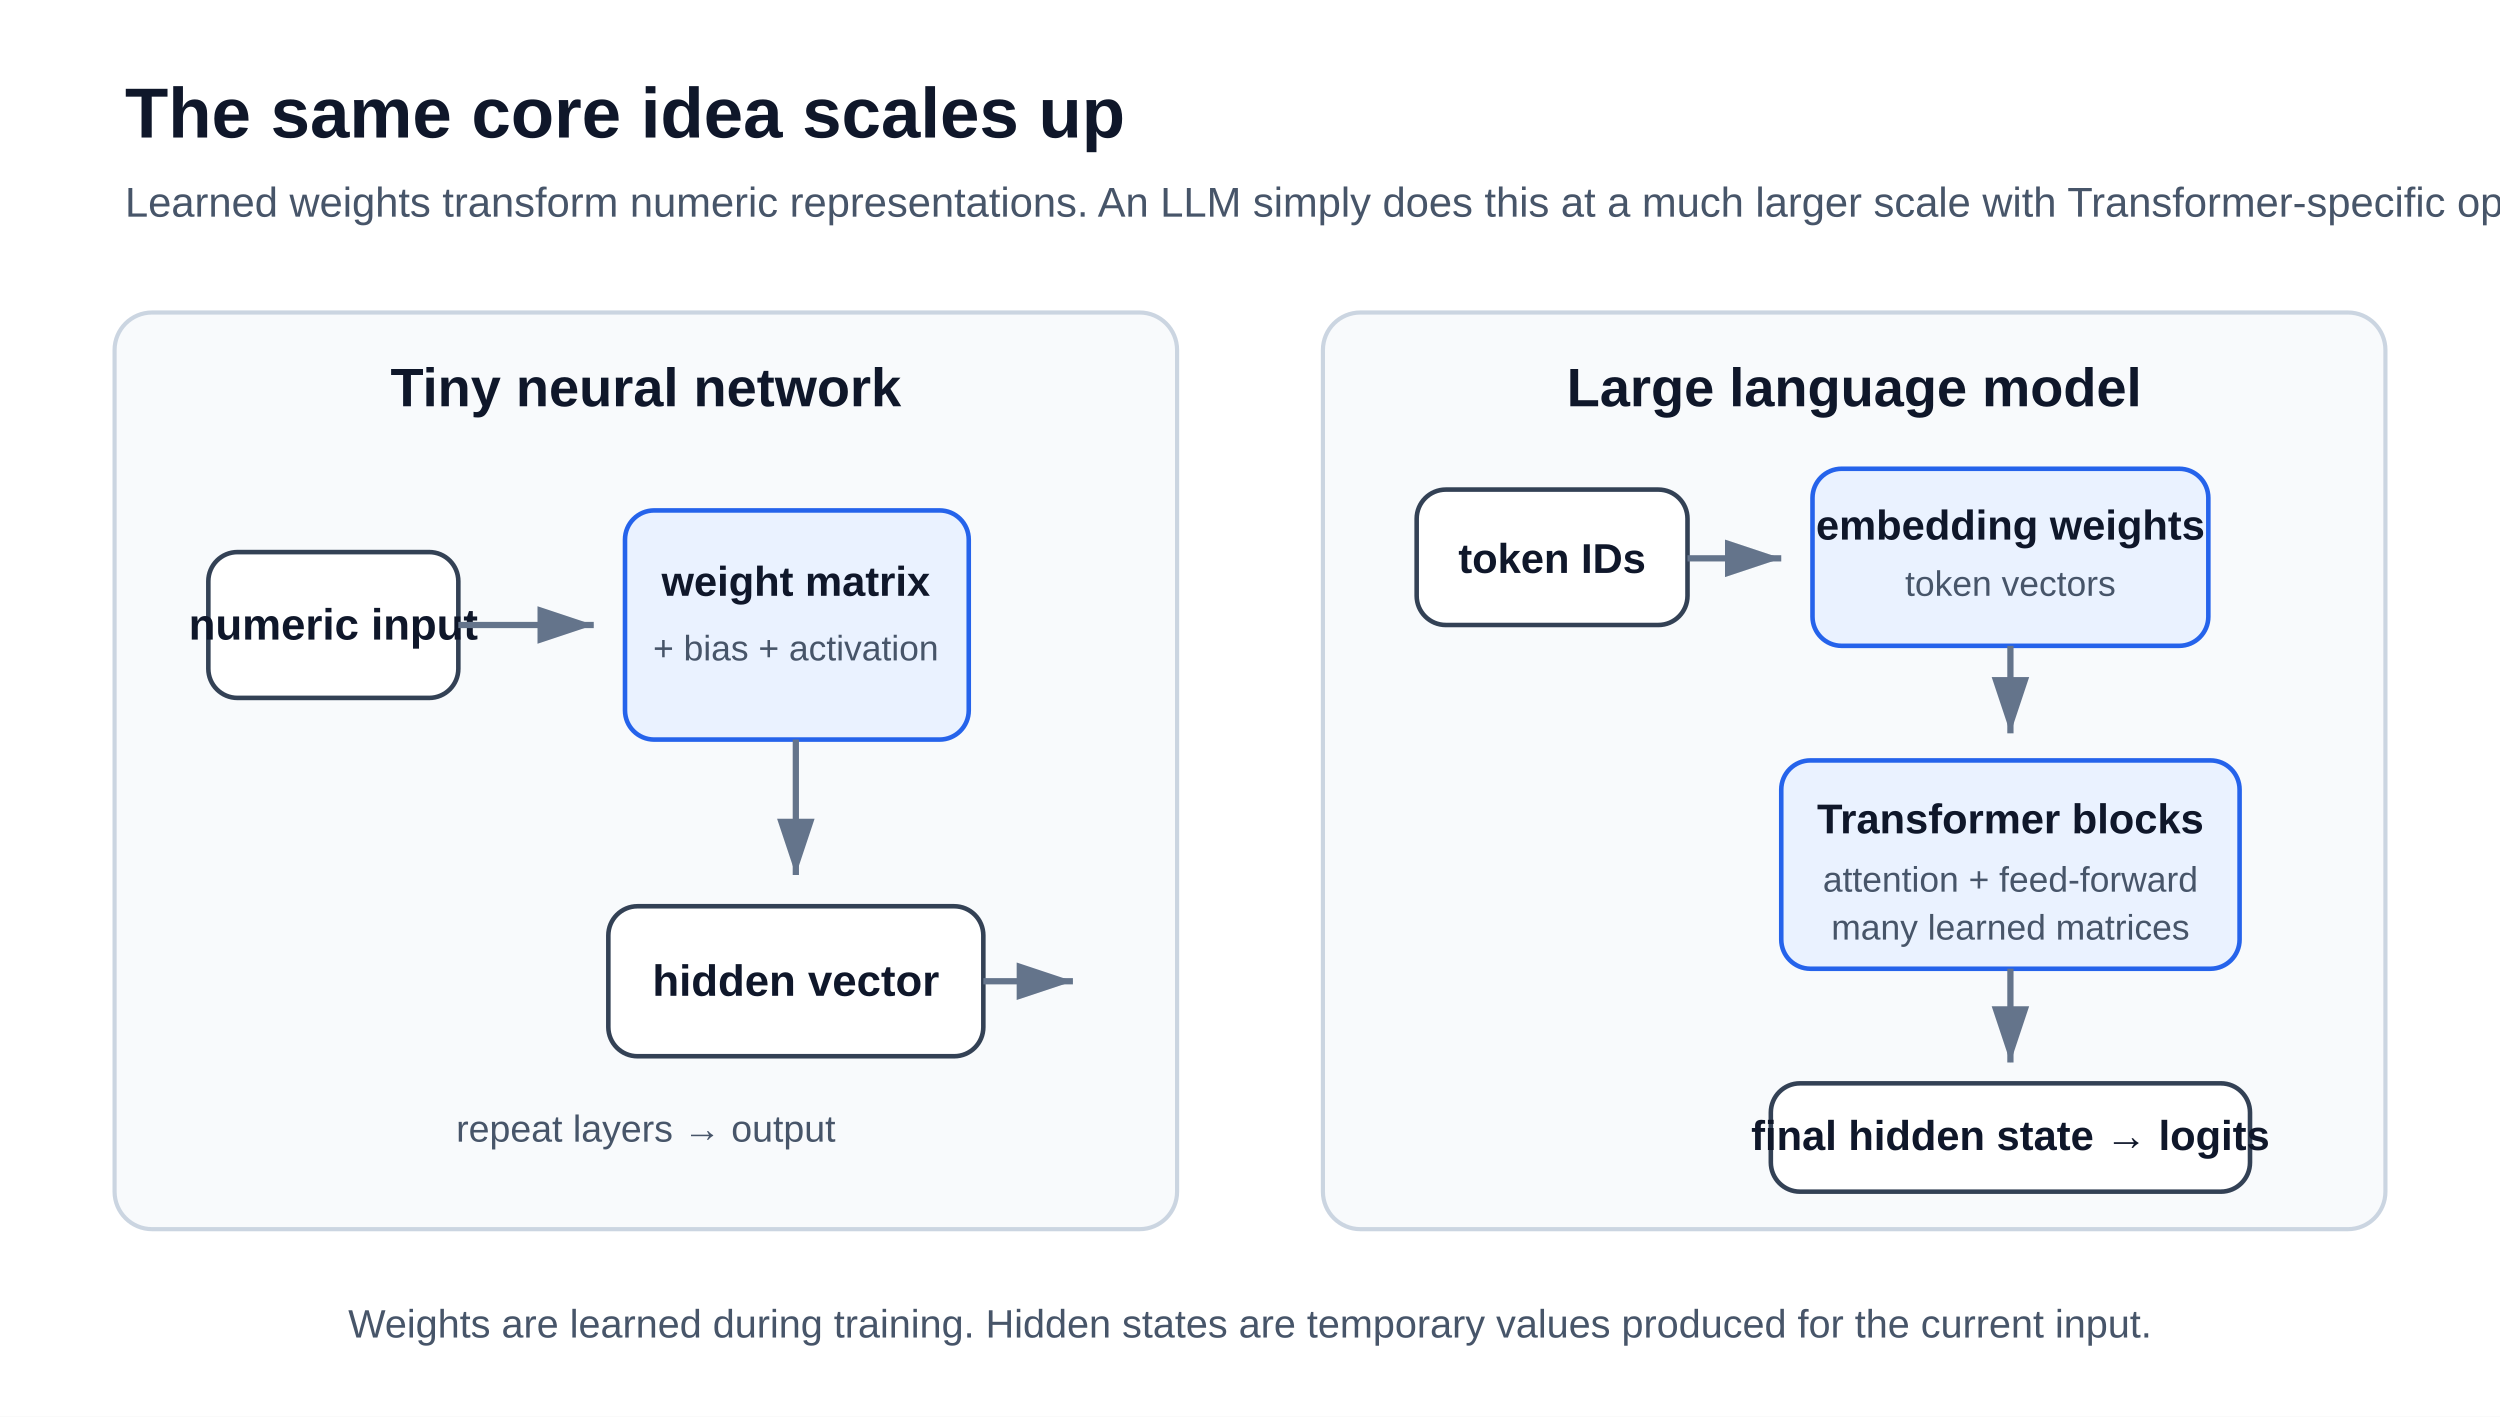
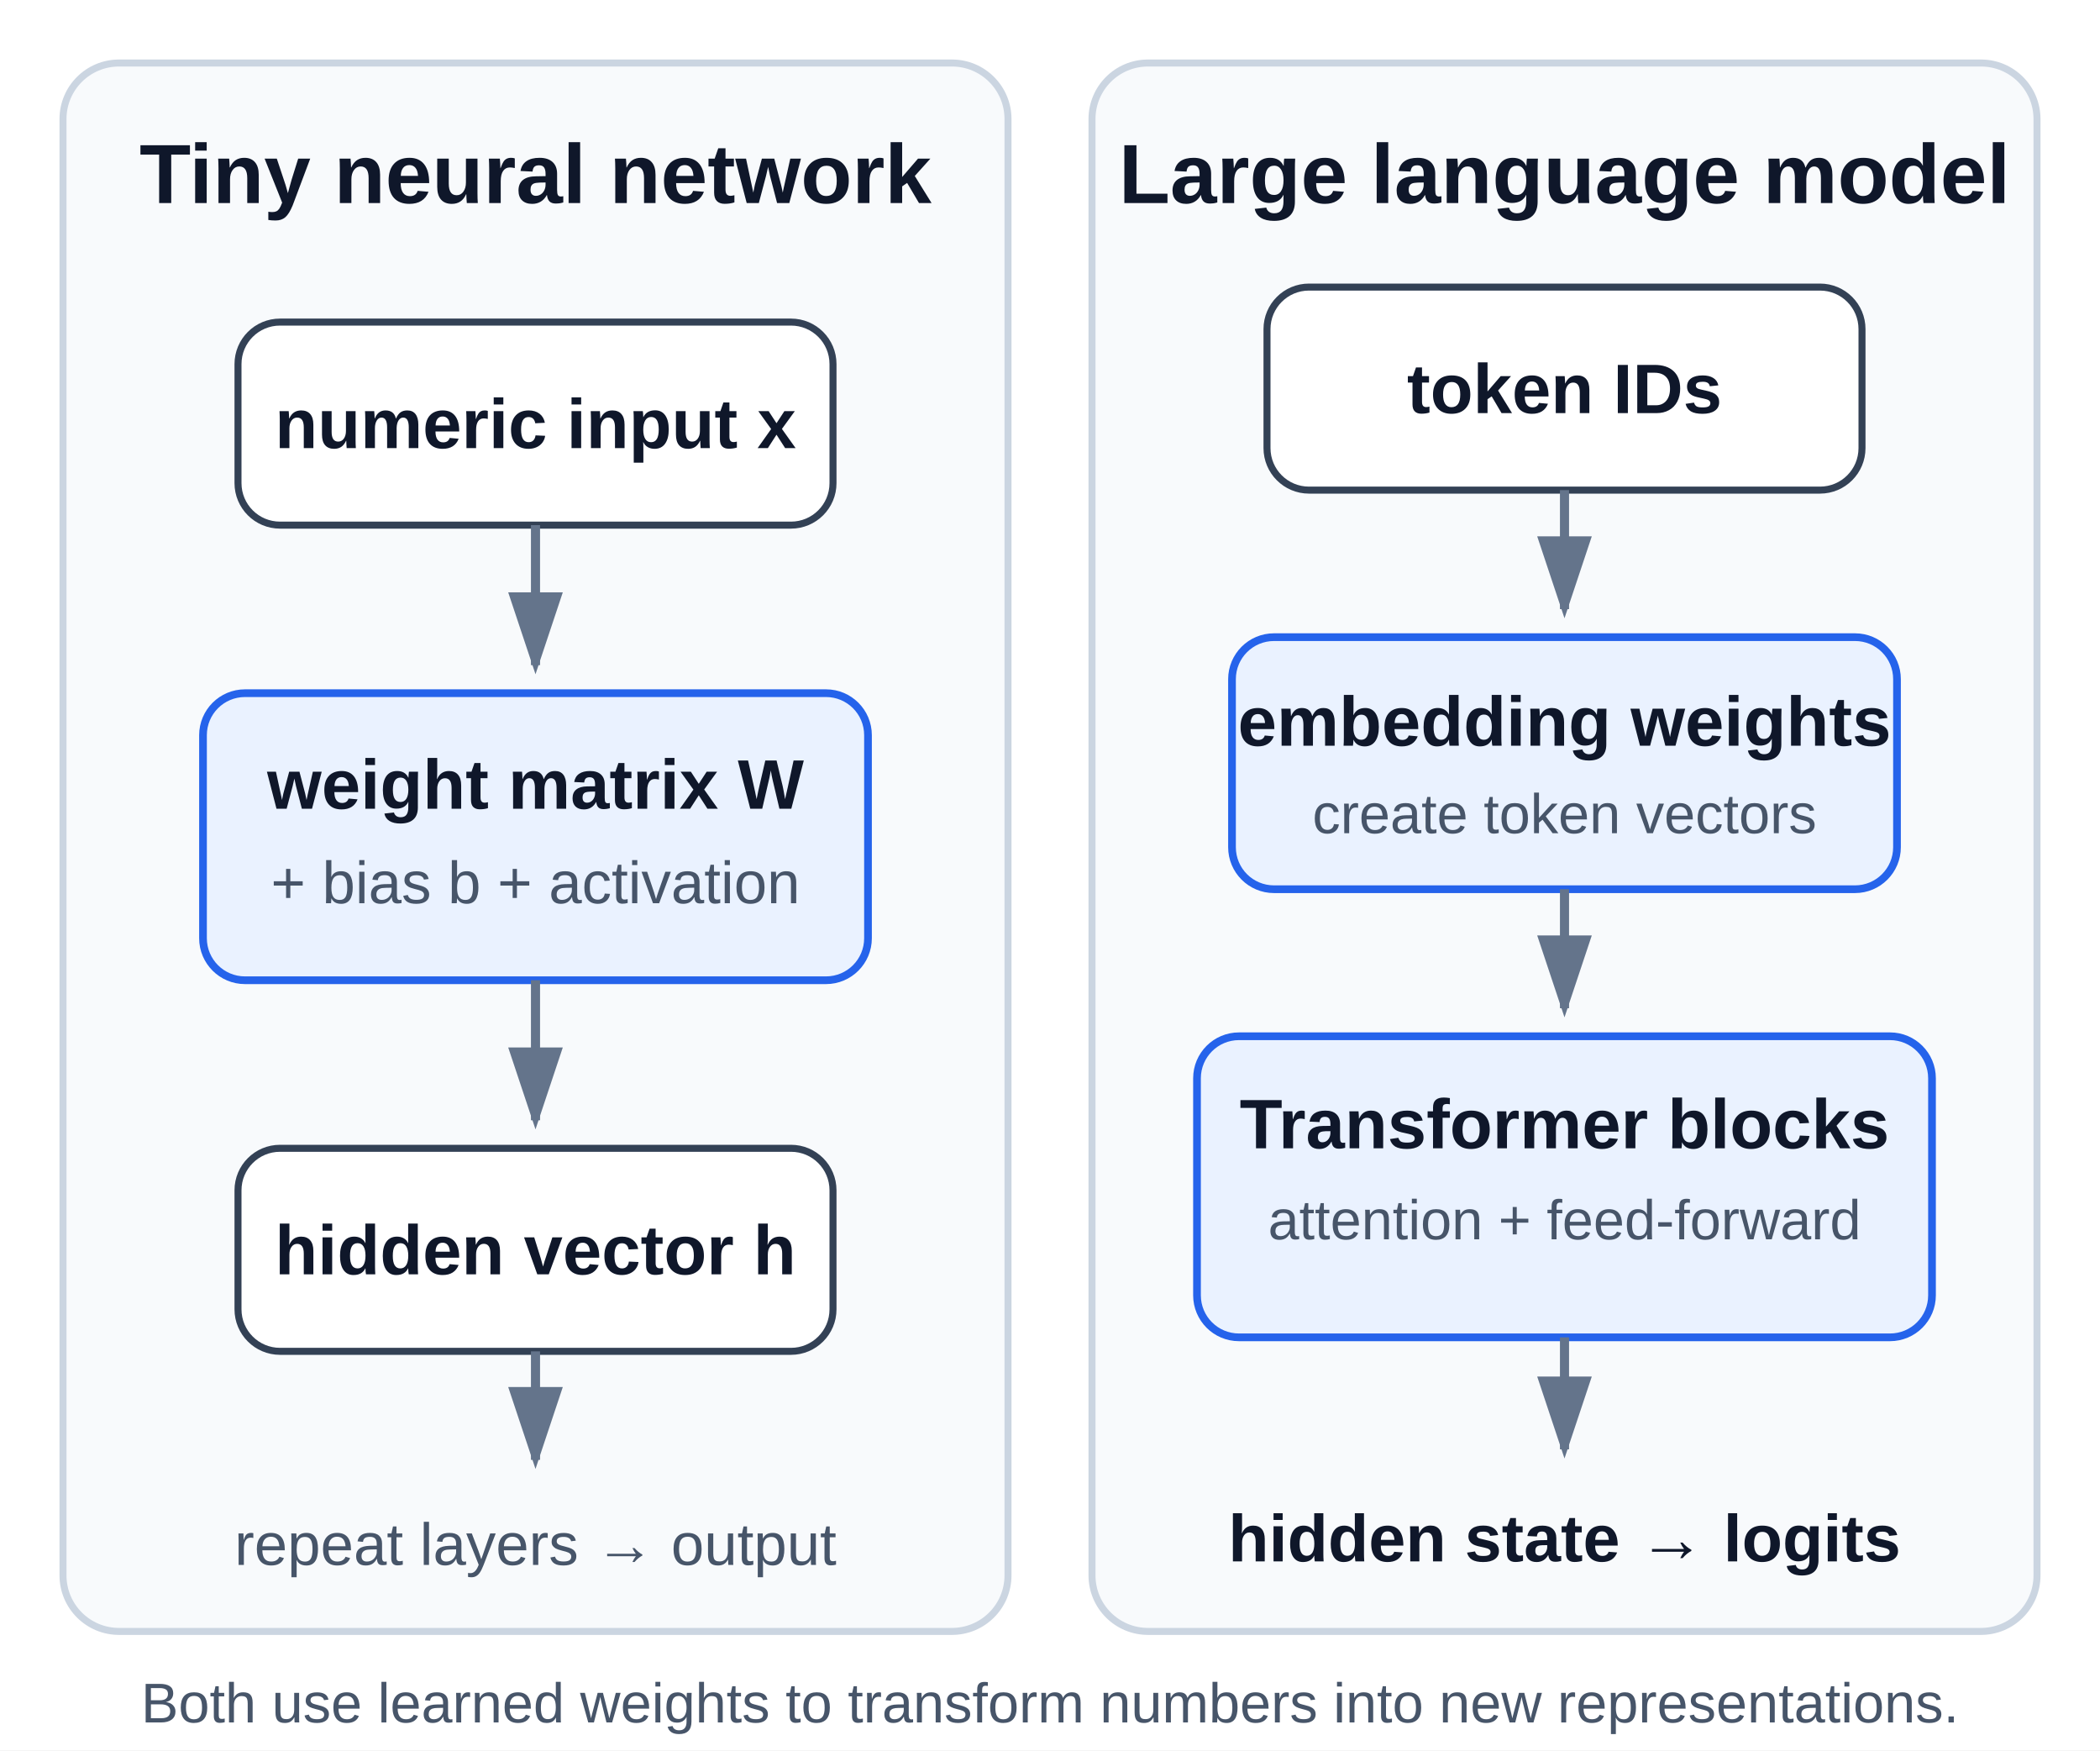
- <svg xmlns="http://www.w3.org/2000/svg" width="1200" height="680" viewBox="0 0 1200 680" role="img" aria-labelledby="title desc">
+ <svg xmlns="http://www.w3.org/2000/svg" width="600" height="500" viewBox="0 0 600 500" role="img" aria-labelledby="title desc">
  <defs>
-     <marker id="arrow" markerWidth="10" markerHeight="10" refX="9" refY="3" orient="auto" markerUnits="strokeWidth">
+     <marker id="arrow" markerWidth="10" markerHeight="10" refX="8" refY="3" orient="auto">
      <path d="M0,0 L0,6 L9,3 z" fill="#64748b" />
    </marker>
    <style>
-     .bg{fill:#ffffff}.panel{fill:#f8fafc;stroke:#cbd5e1;stroke-width:2}
-     .node{fill:#ffffff;stroke:#334155;stroke-width:2.2}
+     .bg{fill:#ffffff}
+     .panel{fill:#f8fafc;stroke:#cbd5e1;stroke-width:2}
+     .box{fill:#ffffff;stroke:#334155;stroke-width:2}
    .accent{fill:#eaf2ff;stroke:#2563eb;stroke-width:2.2}
-     .line{stroke:#64748b;stroke-width:3;fill:none;marker-end:url(#arrow)}
+     .line{stroke:#64748b;stroke-width:2.6;fill:none;marker-end:url(#arrow)}
    .t{font-family:Arial,Helvetica,sans-serif;fill:#0f172a}
-     .muted{font-family:Arial,Helvetica,sans-serif;fill:#475569}
+     .m{font-family:Arial,Helvetica,sans-serif;fill:#475569}
  </style>
  </defs>
-   <rect class="bg" width="1200" height="680" />
-   <text class="t" x="60" y="66" font-size="34" font-weight="700">The same core idea scales up</text>
-   <text class="muted" x="60" y="104" font-size="20">Learned weights transform numeric representations. An LLM simply does this at a much larger scale with Transformer-specific operations.</text>
-   <rect class="panel" x="55" y="150" rx="18" width="510" height="440" />
-   <text class="t" x="310" y="195" text-anchor="middle" font-size="26" font-weight="700">Tiny neural network</text>
-   <rect class="node" x="100" y="265" rx="14" width="120" height="70" />
-   <text class="t" x="160" y="307" text-anchor="middle" font-size="21" font-weight="700">numeric input</text>
-   <path class="line" d="M220 300 L285 300" />
-   <rect class="accent" x="300" y="245" rx="14" width="165" height="110" />
-   <text class="t" x="382" y="286" text-anchor="middle" font-size="20" font-weight="700">weight matrix</text>
-   <text class="muted" x="382" y="317" text-anchor="middle" font-size="17">+ bias + activation</text>
-   <path class="line" d="M382 355 L382 420" />
-   <rect class="node" x="292" y="435" rx="14" width="180" height="72" />
-   <text class="t" x="382" y="478" text-anchor="middle" font-size="21" font-weight="700">hidden vector</text>
-   <path class="line" d="M472 471 L515 471" />
-   <text class="muted" x="310" y="548" text-anchor="middle" font-size="18">repeat layers → output</text>
-   <rect class="panel" x="635" y="150" rx="18" width="510" height="440" />
-   <text class="t" x="890" y="195" text-anchor="middle" font-size="26" font-weight="700">Large language model</text>
-   <rect class="node" x="680" y="235" rx="14" width="130" height="65" />
-   <text class="t" x="745" y="275" text-anchor="middle" font-size="20" font-weight="700">token IDs</text>
-   <path class="line" d="M810 268 L855 268" />
-   <rect class="accent" x="870" y="225" rx="14" width="190" height="85" />
-   <text class="t" x="965" y="259" text-anchor="middle" font-size="20" font-weight="700">embedding weights</text>
-   <text class="muted" x="965" y="286" text-anchor="middle" font-size="17">token vectors</text>
-   <path class="line" d="M965 310 L965 352" />
-   <rect class="accent" x="855" y="365" rx="14" width="220" height="100" />
-   <text class="t" x="965" y="400" text-anchor="middle" font-size="20" font-weight="700">Transformer blocks</text>
-   <text class="muted" x="965" y="428" text-anchor="middle" font-size="17">attention + feed-forward</text>
-   <text class="muted" x="965" y="451" text-anchor="middle" font-size="17">many learned matrices</text>
-   <path class="line" d="M965 465 L965 510" />
-   <rect class="node" x="850" y="520" rx="14" width="230" height="52" />
-   <text class="t" x="965" y="552" text-anchor="middle" font-size="20" font-weight="700">final hidden state → logits</text>
-   <text class="muted" x="600" y="642" text-anchor="middle" font-size="19">Weights are learned during training. Hidden states are temporary values produced for the current input.</text>
+   <rect class="bg" width="600" height="500" />
+   <rect class="panel" x="18" y="18" rx="16" width="270" height="448" />
+   <text class="t" x="153" y="58" text-anchor="middle" font-size="24" font-weight="700">Tiny neural network</text>
+   <rect class="box" x="68" y="92" rx="12" width="170" height="58" />
+   <text class="t" x="153" y="128" text-anchor="middle" font-size="20" font-weight="700">numeric input x</text>
+   <path class="line" d="M153 150 L153 190" />
+   <rect class="accent" x="58" y="198" rx="12" width="190" height="82" />
+   <text class="t" x="153" y="231" text-anchor="middle" font-size="20" font-weight="700">weight matrix W</text>
+   <text class="m" x="153" y="258" text-anchor="middle" font-size="17">+ bias b + activation</text>
+   <path class="line" d="M153 280 L153 320" />
+   <rect class="box" x="68" y="328" rx="12" width="170" height="58" />
+   <text class="t" x="153" y="364" text-anchor="middle" font-size="20" font-weight="700">hidden vector h</text>
+   <path class="line" d="M153 386 L153 417" />
+   <text class="m" x="153" y="447" text-anchor="middle" font-size="17">repeat layers → output</text>
+   <rect class="panel" x="312" y="18" rx="16" width="270" height="448" />
+   <text class="t" x="447" y="58" text-anchor="middle" font-size="24" font-weight="700">Large language model</text>
+   <rect class="box" x="362" y="82" rx="12" width="170" height="58" />
+   <text class="t" x="447" y="118" text-anchor="middle" font-size="20" font-weight="700">token IDs</text>
+   <path class="line" d="M447 140 L447 174" />
+   <rect class="accent" x="352" y="182" rx="12" width="190" height="72" />
+   <text class="t" x="447" y="213" text-anchor="middle" font-size="20" font-weight="700">embedding weights</text>
+   <text class="m" x="447" y="238" text-anchor="middle" font-size="16">create token vectors</text>
+   <path class="line" d="M447 254 L447 288" />
+   <rect class="accent" x="342" y="296" rx="12" width="210" height="86" />
+   <text class="t" x="447" y="328" text-anchor="middle" font-size="20" font-weight="700">Transformer blocks</text>
+   <text class="m" x="447" y="354" text-anchor="middle" font-size="16">attention + feed-forward</text>
+   <path class="line" d="M447 382 L447 414" />
+   <text class="t" x="447" y="446" text-anchor="middle" font-size="19" font-weight="700">hidden state → logits</text>
+   <text class="m" x="300" y="492" text-anchor="middle" font-size="16">Both use learned weights to transform numbers into new representations.</text>
</svg>
